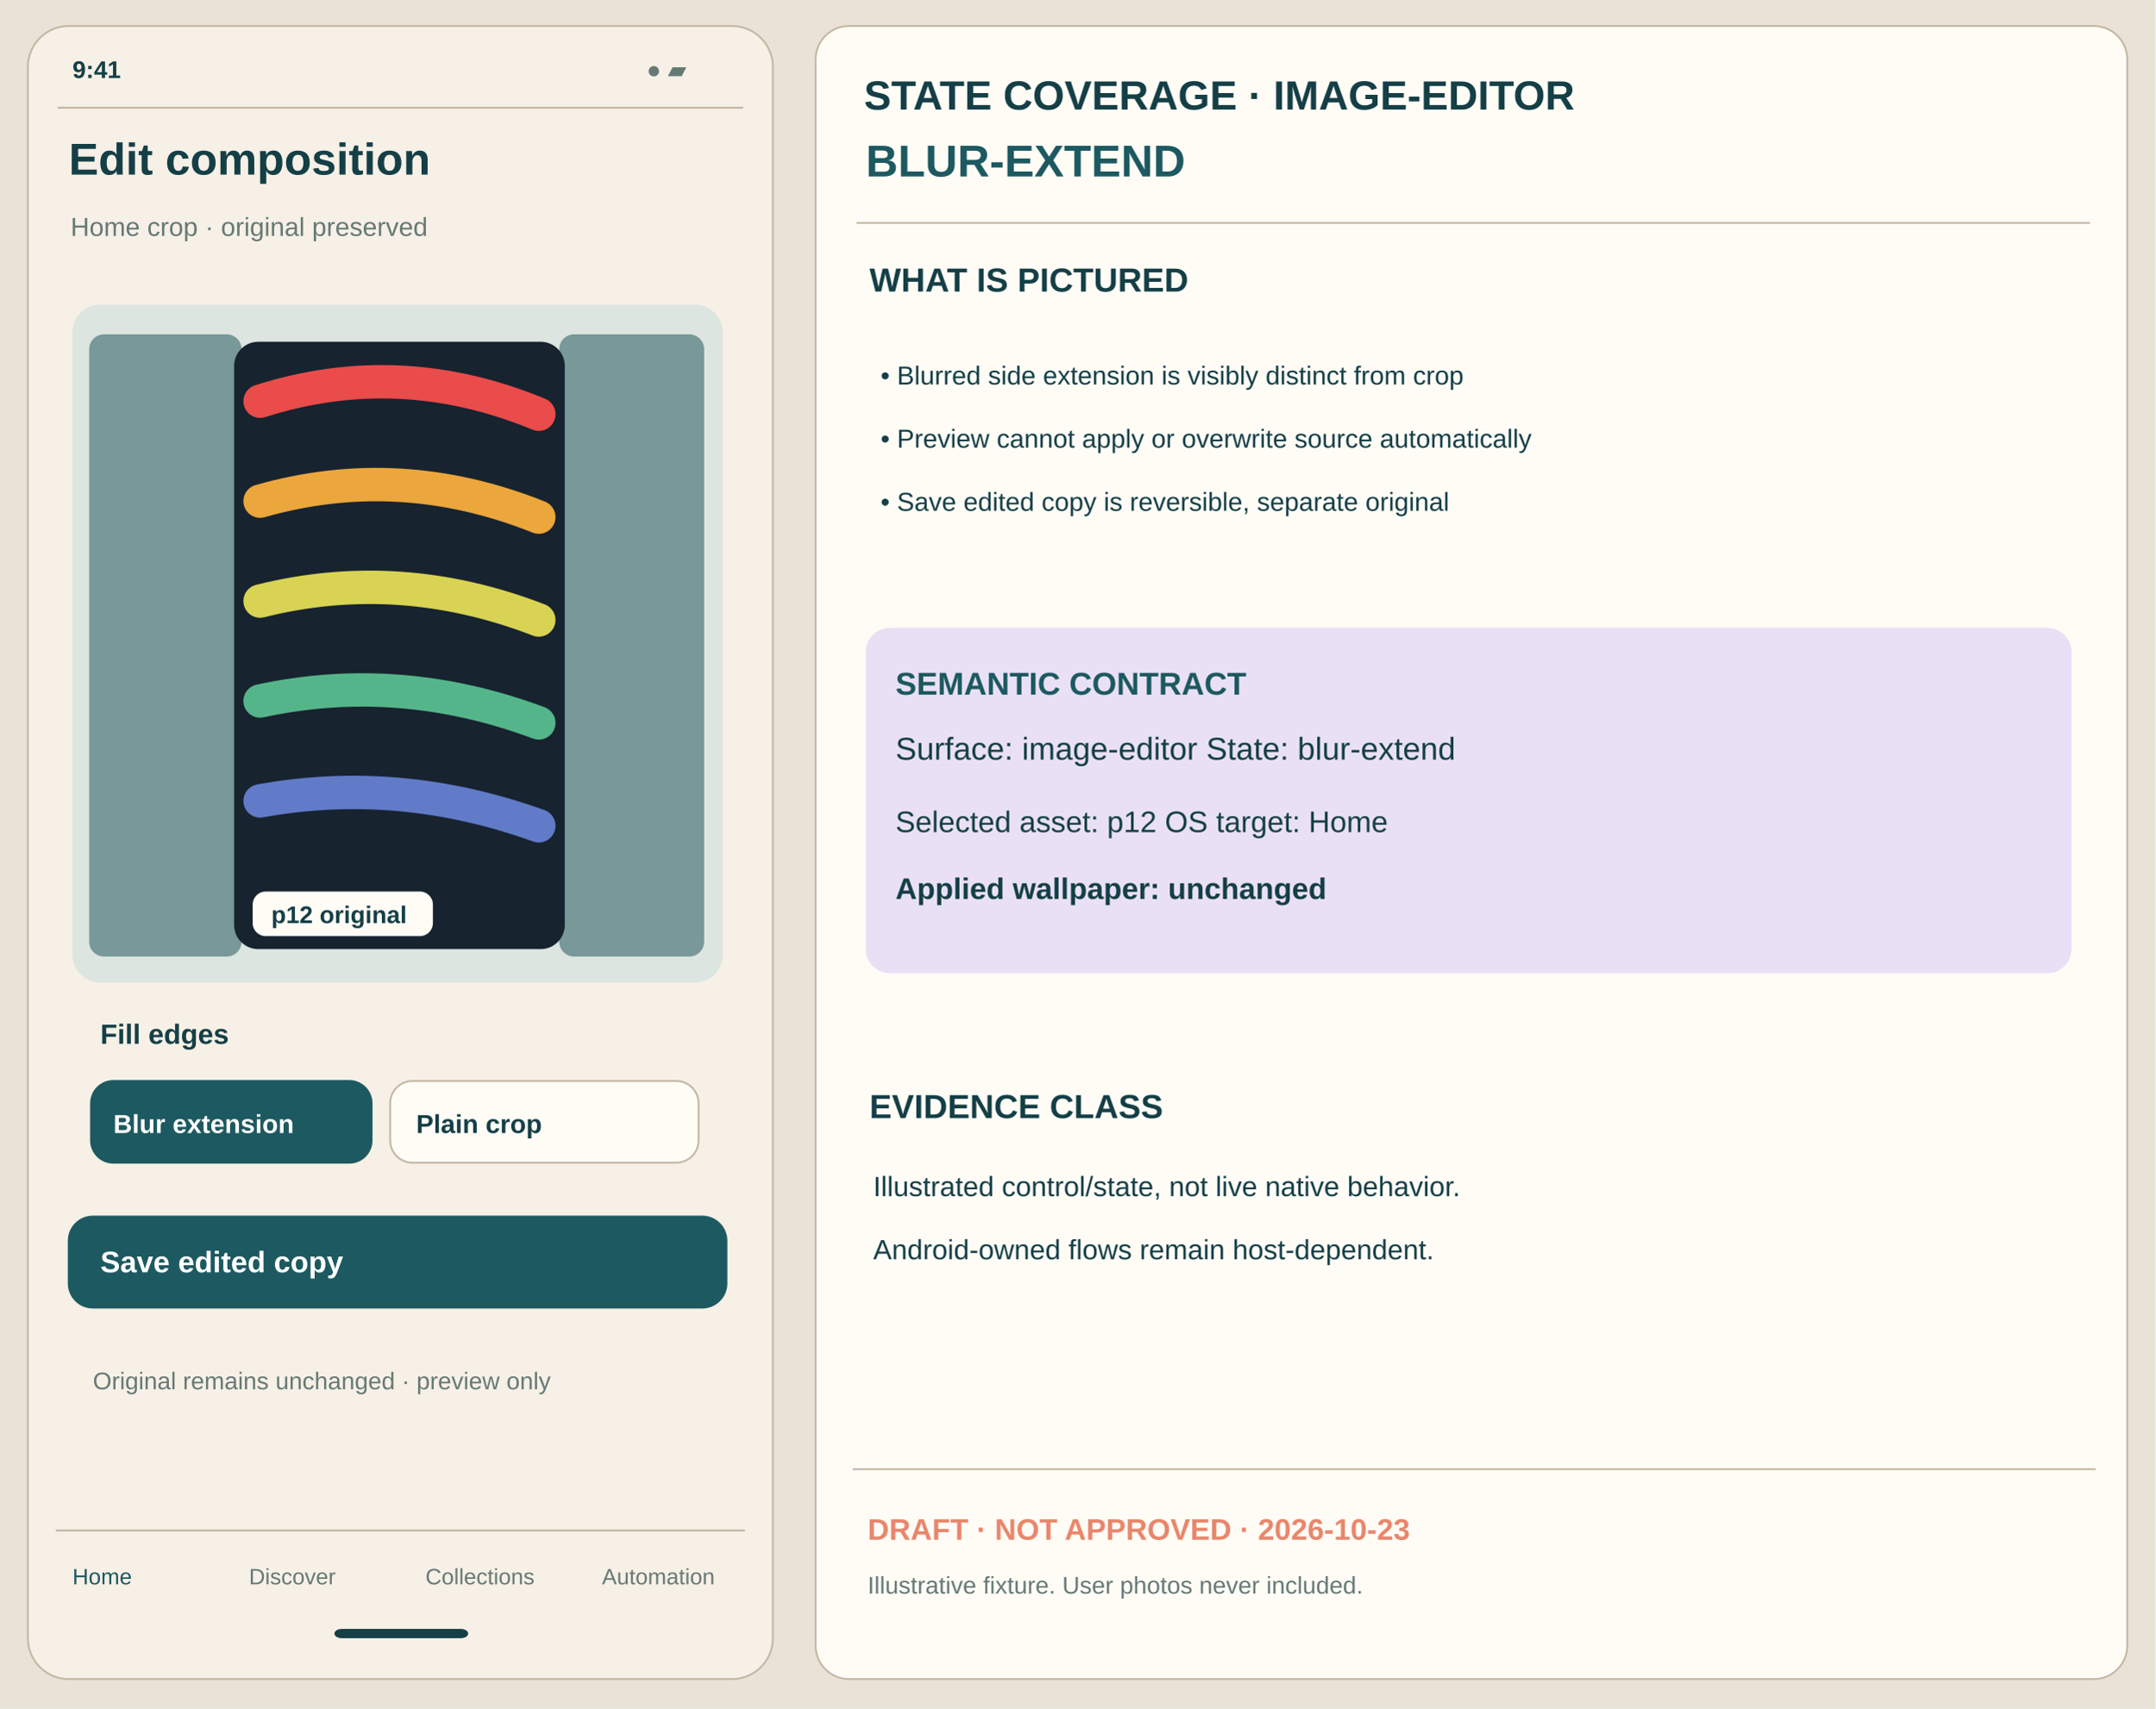
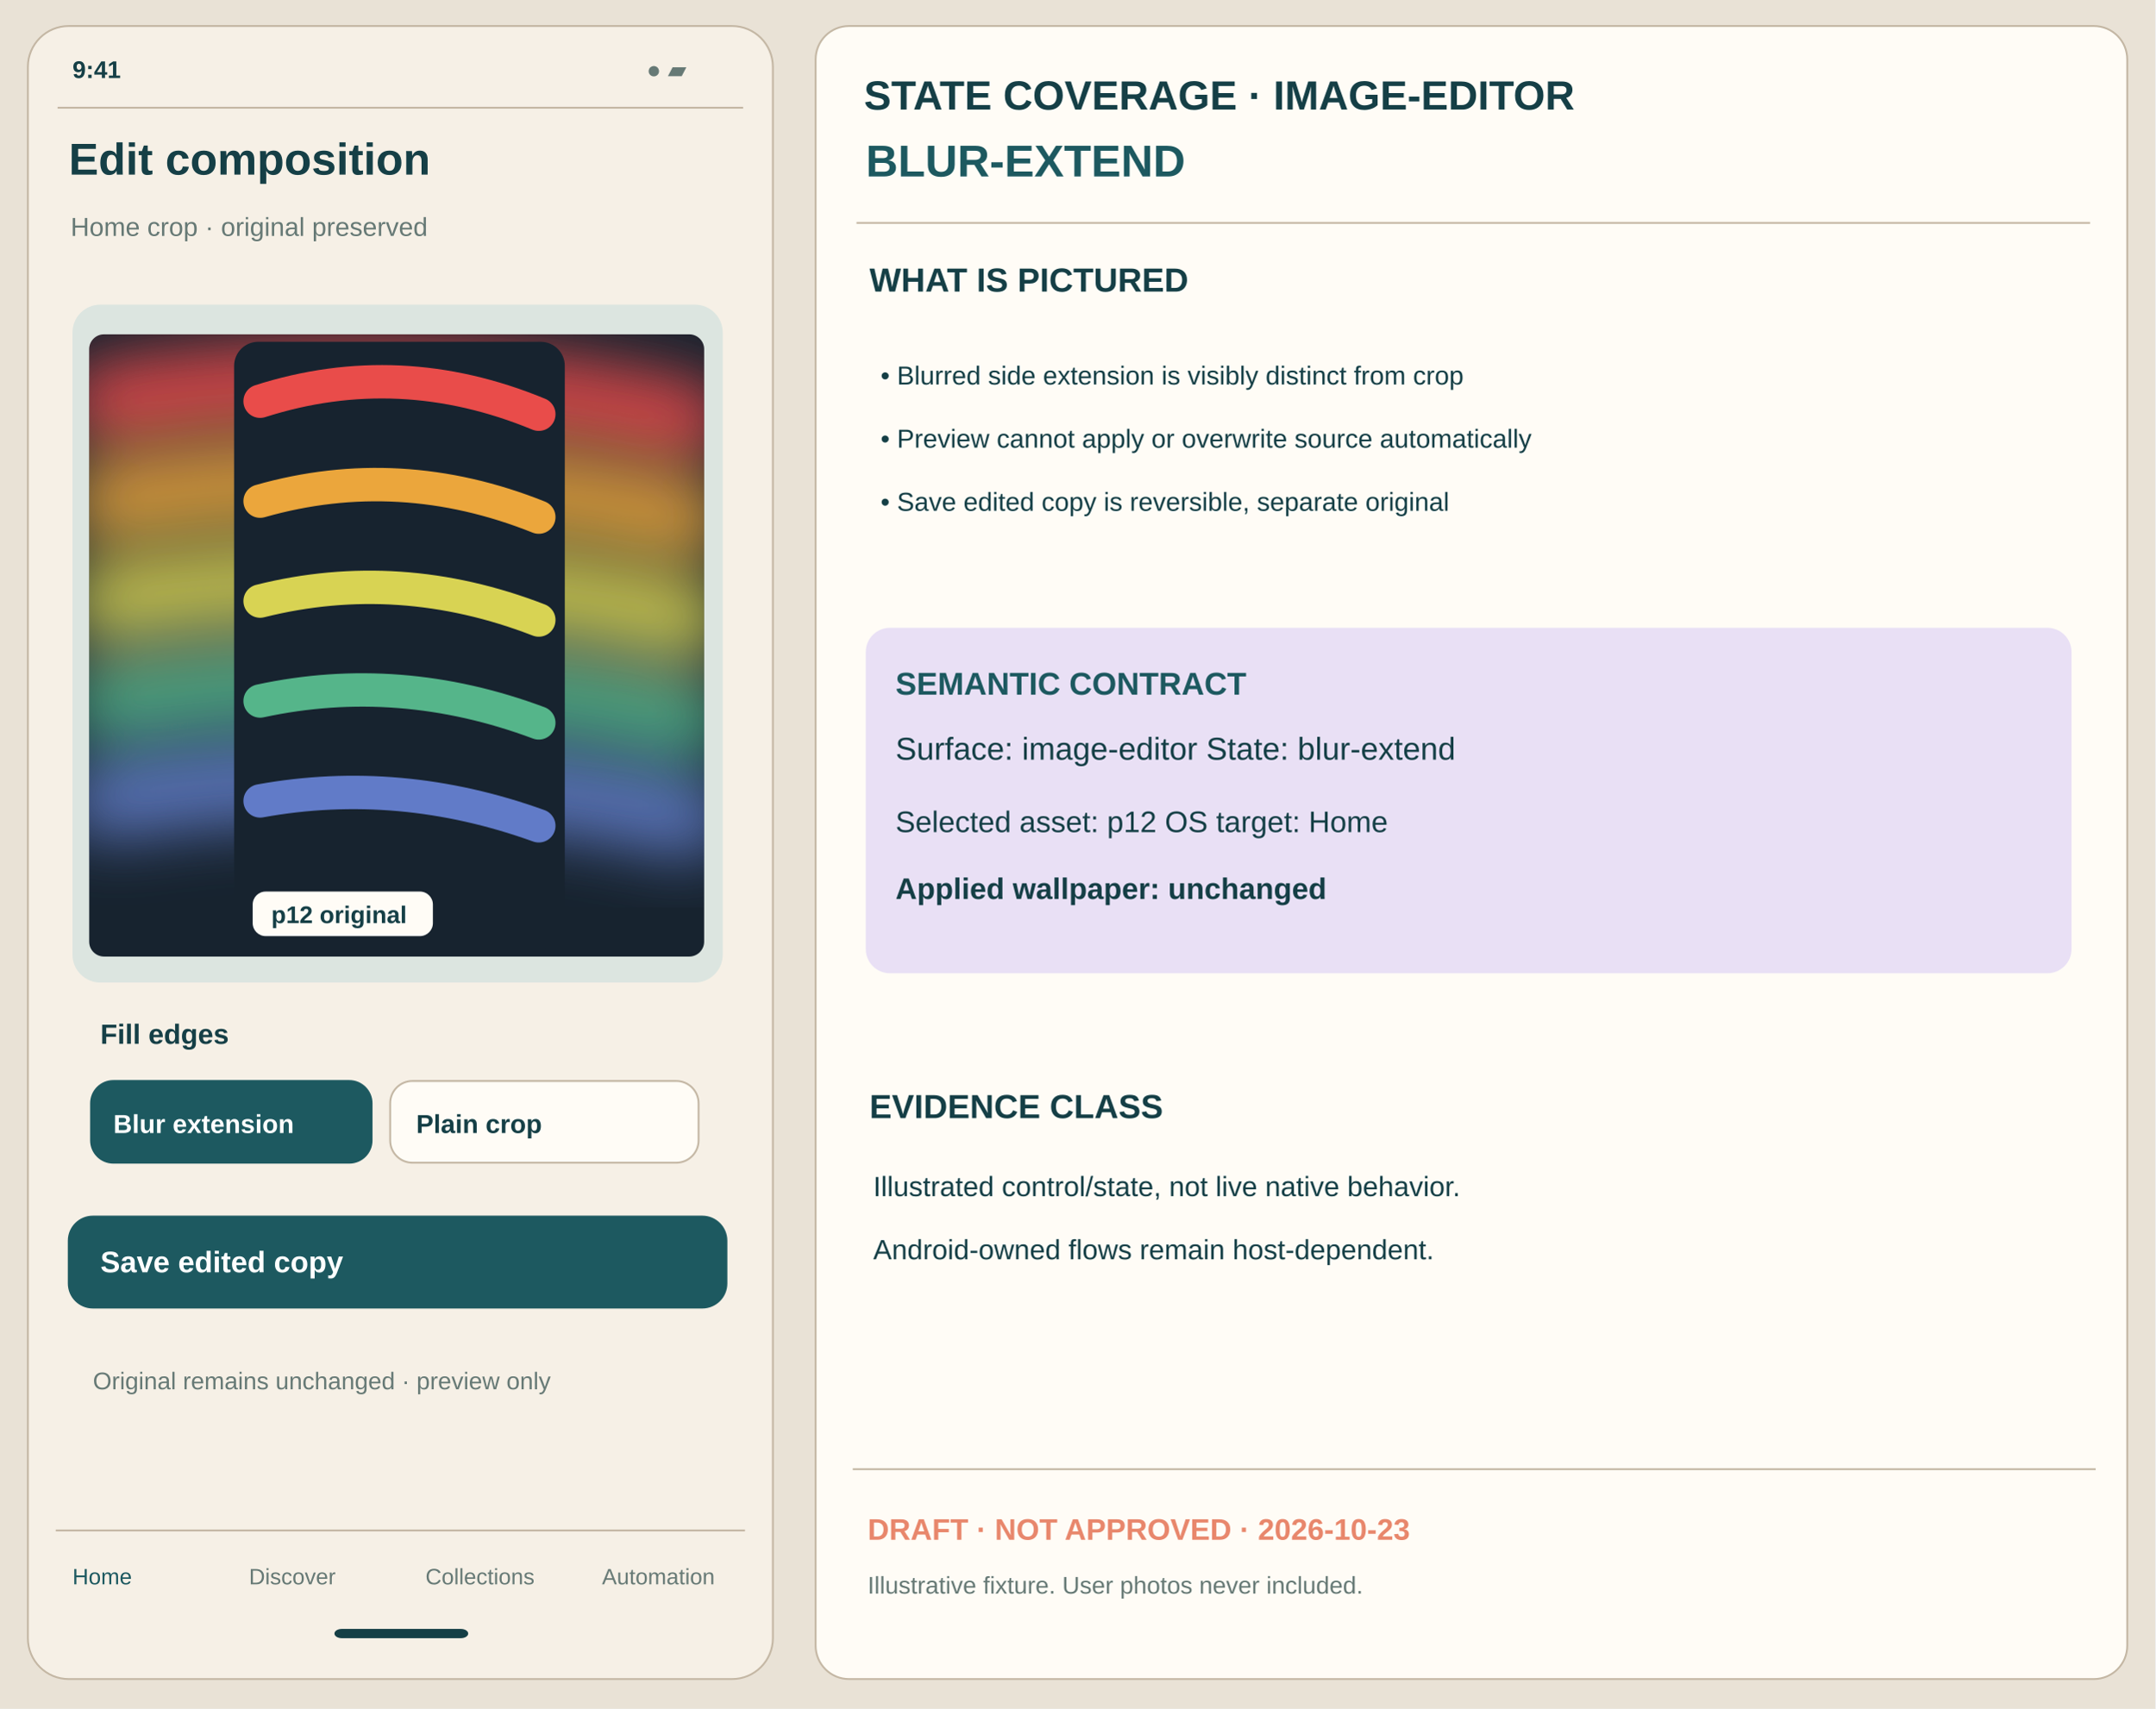
<svg xmlns="http://www.w3.org/2000/svg" width="1160" height="920" viewBox="0 0 1160 920" role="img" aria-label="image-editor blur-extend Glimpse draft state">
  <rect x="0" y="0" width="1160" height="920" rx="0" fill="#E9E2D6" stroke="none" stroke-width="1" />
  <rect x="15" y="14" width="401" height="890" rx="22" fill="#F6F0E6" stroke="#C4B7A4" stroke-width="1" />
  <text x="39" y="42" font-family="Arial,Helvetica,sans-serif" font-size="13" fill="#153F46" font-weight="700">9:41</text>
  <text x="348" y="42" font-family="Arial,Helvetica,sans-serif" font-size="13" fill="#667975" font-weight="500">● ▰</text>
  <path d="M31 58 L400 58" stroke="#C4B7A4" stroke-width="1" />
  <text x="37" y="94" font-family="Arial,Helvetica,sans-serif" font-size="24" fill="#153F46" font-weight="700">Edit composition</text>
  <text x="38" y="127" font-family="Arial,Helvetica,sans-serif" font-size="14" fill="#667975" font-weight="500">Home crop · original preserved</text>
  <rect x="39" y="164" width="350" height="365" rx="15" fill="#DCE5E0" stroke="none" stroke-width="1" />
-   <rect x="48" y="180" width="82" height="335" rx="8" fill="#789899" stroke="none" stroke-width="1" />
-   <rect x="301" y="180" width="78" height="335" rx="8" fill="#789899" stroke="none" stroke-width="1" />
+   <defs>
+     <clipPath id="soft-side-mask">
+       <rect x="48" y="180" width="331" height="335" rx="8" />
+     </clipPath>
+     <filter id="soft-side-blur" x="-40%" y="-20%" width="180%" height="140%">
+       <feGaussianBlur stdDeviation="17" />
+     </filter>
+   </defs>
+   <g clip-path="url(#soft-side-mask)">
+     <rect x="48" y="180" width="331" height="335" fill="#17232F" />
+     <g filter="url(#soft-side-blur)">
+       <path d="M55 216 Q215 190 372 226" stroke="#E94C4A" stroke-width="39" opacity="0.95" fill="none" stroke-linecap="round" />
+       <path d="M55 269.8 Q215 243.8 372 279.8" stroke="#EBA63C" stroke-width="39" opacity="0.95" fill="none" stroke-linecap="round" />
+       <path d="M55 323.6 Q215 297.6 372 333.6" stroke="#D8D353" stroke-width="39" opacity="0.95" fill="none" stroke-linecap="round" />
+       <path d="M55 377.4 Q215 351.4 372 387.4" stroke="#55B58A" stroke-width="39" opacity="0.95" fill="none" stroke-linecap="round" />
+       <path d="M55 431.2 Q215 405.2 372 441.2" stroke="#617BC8" stroke-width="39" opacity="0.95" fill="none" stroke-linecap="round" />
+     </g>
+   </g>
  <rect x="126" y="184" width="178" height="327" rx="13" fill="#17232F" stroke="none" stroke-width="1" />
  <path d="M140 216 Q215 192 290 223" stroke="#E94C4A" fill="none" stroke-width="17.985" stroke-linecap="round" />
  <path d="M140 269.8 Q215 248.4 290 278.4" stroke="#EBA63C" fill="none" stroke-width="17.985" stroke-linecap="round" />
  <path d="M140 323.6 Q215 304.8 290 333.8" stroke="#D8D353" fill="none" stroke-width="17.985" stroke-linecap="round" />
  <path d="M140 377.4 Q215 361.2 290 389.2" stroke="#55B58A" fill="none" stroke-width="17.985" stroke-linecap="round" />
  <path d="M140 431.2 Q215 417.6 290 444.6" stroke="#617BC8" fill="none" stroke-width="17.985" stroke-linecap="round" />
  <rect x="136" y="480" width="97" height="24" rx="7" fill="#FFFCF6" stroke="none" stroke-width="1" />
  <text x="146" y="497" font-family="Arial,Helvetica,sans-serif" font-size="13" fill="#153F46" font-weight="700">p12 original</text>
  <text x="54" y="562" font-family="Arial,Helvetica,sans-serif" font-size="15" fill="#153F46" font-weight="700">Fill edges</text>
  <rect x="49" y="582" width="151" height="44" rx="12" fill="#1D5960" stroke="#1D5960" stroke-width="1" />
  <text x="61" y="610" font-family="Arial,Helvetica,sans-serif" font-size="14" fill="#FFF" font-weight="700">Blur extension</text>
  <rect x="210" y="582" width="166" height="44" rx="12" fill="#FFFCF6" stroke="#C4B7A4" stroke-width="1" />
  <text x="224" y="610" font-family="Arial,Helvetica,sans-serif" font-size="14" fill="#153F46" font-weight="650">Plain crop</text>
  <rect x="37" y="655" width="354" height="49" rx="13" fill="#1D5960" stroke="#1D5960" stroke-width="1" />
  <text x="54" y="685" font-family="Arial,Helvetica,sans-serif" font-size="16" fill="#FFFFFF" font-weight="700">Save edited copy</text>
  <text x="50" y="748" font-family="Arial,Helvetica,sans-serif" font-size="13" fill="#667975" font-weight="500">Original remains unchanged · preview only</text>
  <path d="M30 824 L401 824" stroke="#C4B7A4" stroke-width="1" />
  <text x="39" y="853" font-family="Arial,Helvetica,sans-serif" font-size="12" fill="#1D5960" font-weight="500">Home</text>
  <text x="134" y="853" font-family="Arial,Helvetica,sans-serif" font-size="12" fill="#667975" font-weight="500">Discover</text>
  <text x="229" y="853" font-family="Arial,Helvetica,sans-serif" font-size="12" fill="#667975" font-weight="500">Collections</text>
  <text x="324" y="853" font-family="Arial,Helvetica,sans-serif" font-size="12" fill="#667975" font-weight="500">Automation</text>
  <rect x="180" y="877" width="72" height="5" rx="4" fill="#153F46" stroke="none" stroke-width="1" />
  <rect x="439" y="14" width="706" height="890" rx="18" fill="#FFFCF6" stroke="#C4B7A4" stroke-width="1" />
  <text x="465" y="59" font-family="Arial,Helvetica,sans-serif" font-size="22" fill="#153F46" font-weight="700">STATE COVERAGE · IMAGE-EDITOR</text>
  <text x="466" y="95" font-family="Arial,Helvetica,sans-serif" font-size="24" fill="#1D5960" font-weight="700">BLUR-EXTEND</text>
  <path d="M461 120 L1125 120" stroke="#C4B7A4" stroke-width="1" />
  <text x="468" y="157" font-family="Arial,Helvetica,sans-serif" font-size="18" fill="#153F46" font-weight="700">WHAT IS PICTURED</text>
  <text x="474" y="207" font-family="Arial,Helvetica,sans-serif" font-size="14" fill="#153F46" font-weight="500">• Blurred side extension is visibly distinct from crop</text>
  <text x="474" y="241" font-family="Arial,Helvetica,sans-serif" font-size="14" fill="#153F46" font-weight="500">• Preview cannot apply or overwrite source automatically</text>
  <text x="474" y="275" font-family="Arial,Helvetica,sans-serif" font-size="14" fill="#153F46" font-weight="500">• Save edited copy is reversible, separate original</text>
  <rect x="466" y="338" width="649" height="186" rx="13" fill="#E9E0F5" stroke="none" stroke-width="1" />
  <text x="482" y="374" font-family="Arial,Helvetica,sans-serif" font-size="17" fill="#1D5960" font-weight="700">SEMANTIC CONTRACT</text>
  <text x="482" y="409" font-family="Arial,Helvetica,sans-serif" font-size="17" fill="#153F46" font-weight="500">Surface: image-editor    State: blur-extend</text>
  <text x="482" y="448" font-family="Arial,Helvetica,sans-serif" font-size="16" fill="#153F46" font-weight="500">Selected asset: p12    OS target: Home</text>
  <text x="482" y="484" font-family="Arial,Helvetica,sans-serif" font-size="16" fill="#153F46" font-weight="700">Applied wallpaper: unchanged</text>
  <text x="468" y="602" font-family="Arial,Helvetica,sans-serif" font-size="18" fill="#153F46" font-weight="700">EVIDENCE CLASS</text>
  <text x="470" y="644" font-family="Arial,Helvetica,sans-serif" font-size="15" fill="#153F46" font-weight="500">Illustrated control/state, not live native behavior.</text>
  <text x="470" y="678" font-family="Arial,Helvetica,sans-serif" font-size="15" fill="#153F46" font-weight="500">Android-owned flows remain host-dependent.</text>
  <path d="M459 791 L1128 791" stroke="#C4B7A4" stroke-width="1" />
  <text x="467" y="829" font-family="Arial,Helvetica,sans-serif" font-size="16" fill="#E8876C" font-weight="700">DRAFT · NOT APPROVED · 2026-10-23</text>
  <text x="467" y="858" font-family="Arial,Helvetica,sans-serif" font-size="13" fill="#667975" font-weight="500">Illustrative fixture. User photos never included.</text>
</svg>
